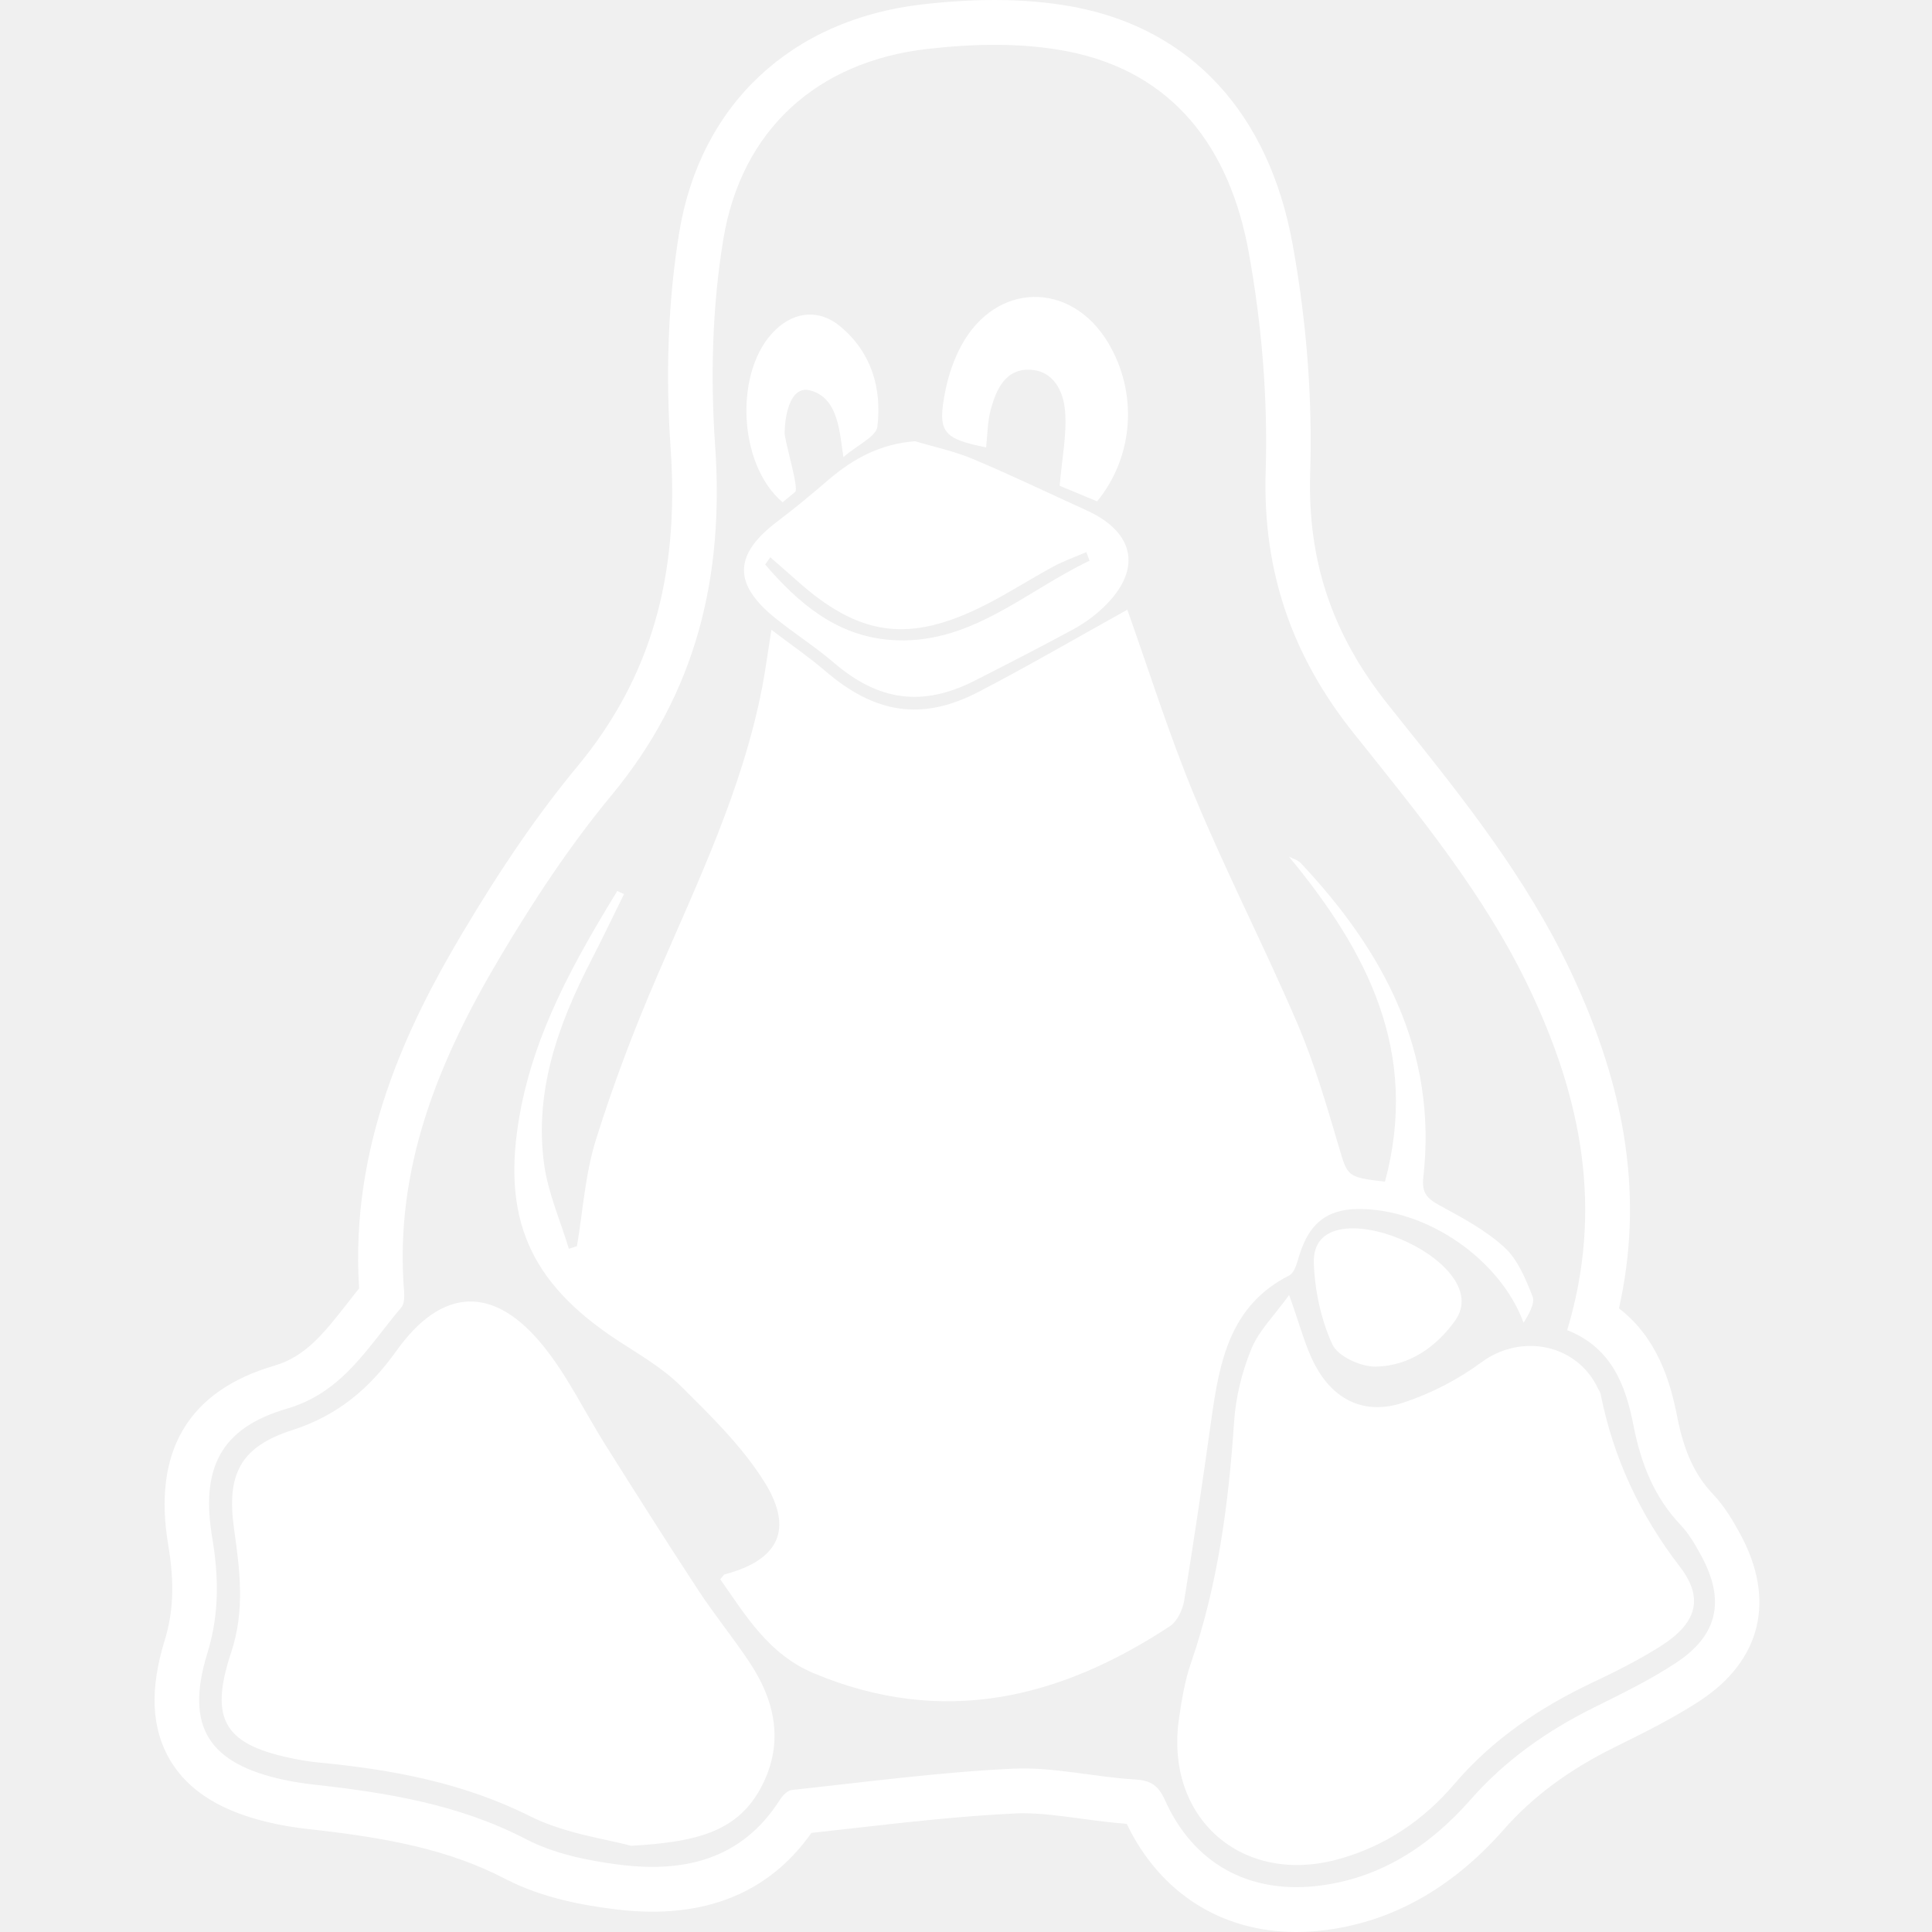
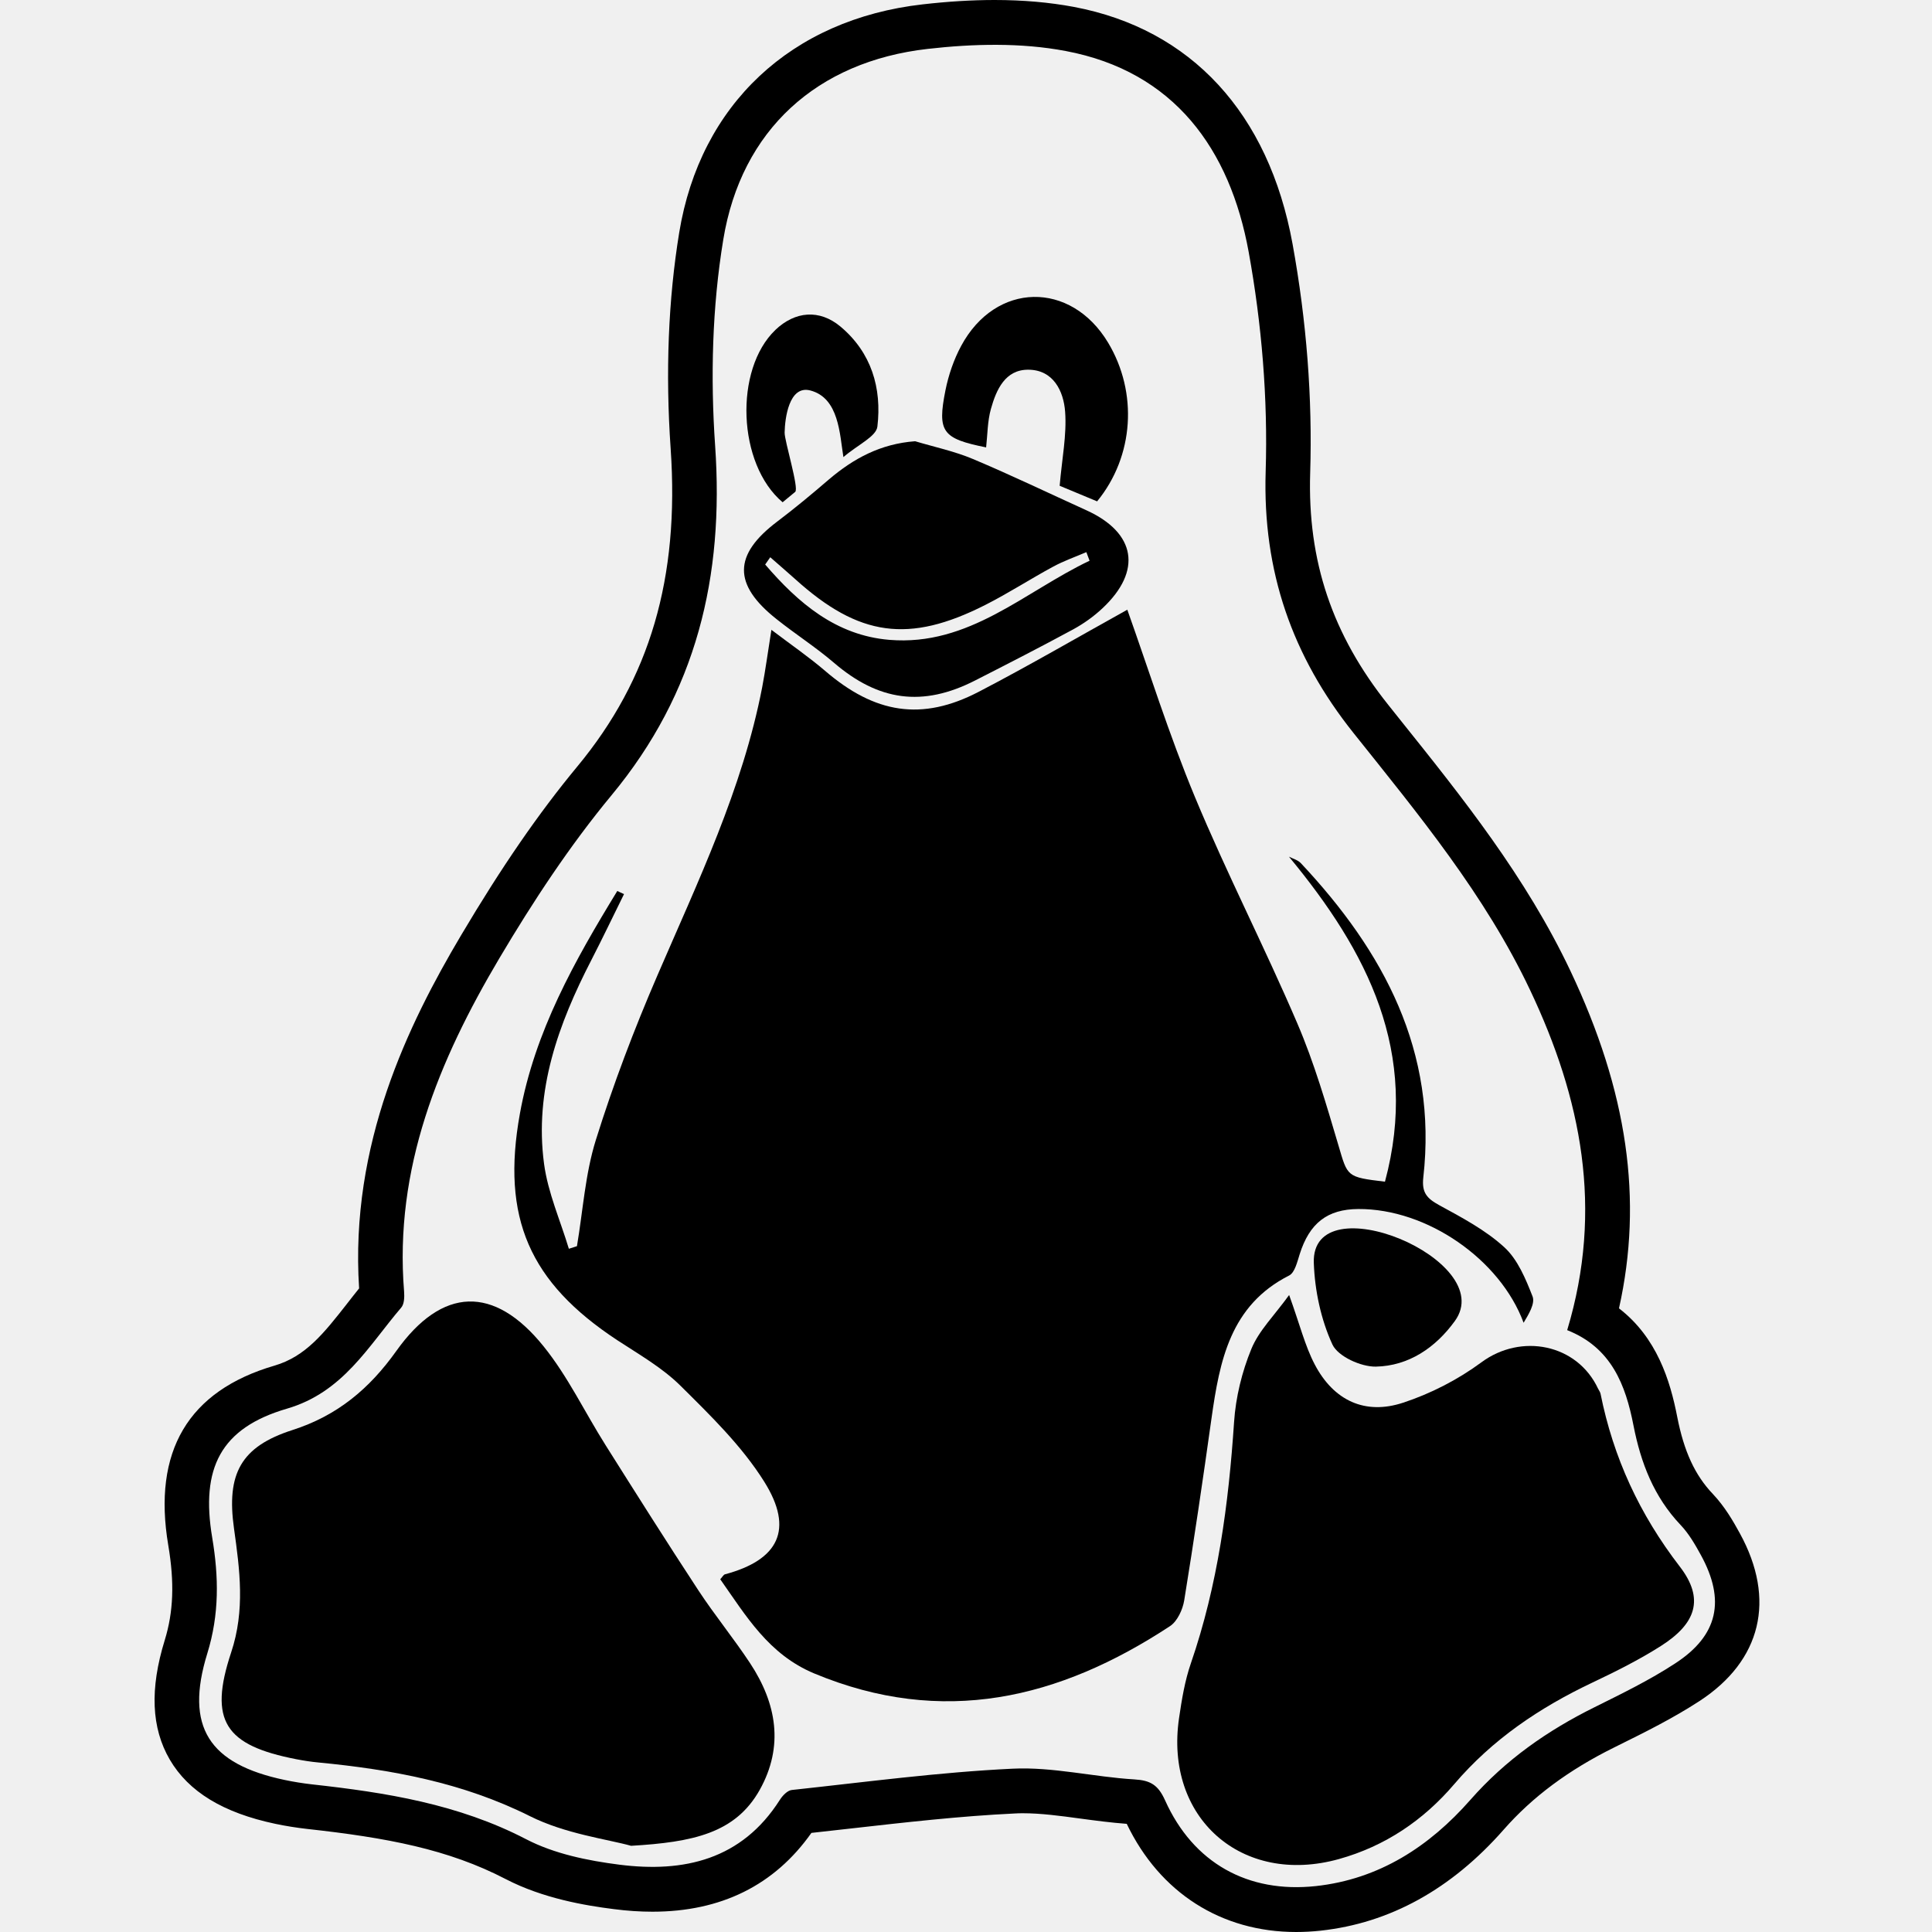
<svg xmlns="http://www.w3.org/2000/svg" width="75" height="75" viewBox="0 0 75 75" fill="none">
  <g clip-path="url(#clip0_105805_1643)">
-     <path d="M67.541 59.525C67.277 59.042 66.955 58.485 66.492 57.995C65.798 57.267 65.372 56.344 65.11 55.004C64.835 53.588 64.32 51.923 62.849 50.79C63.79 46.573 63.18 42.374 60.965 37.693C59.237 34.044 56.771 30.961 54.385 27.981L53.89 27.36C51.718 24.639 50.755 21.78 50.861 18.362C50.952 15.464 50.723 12.471 50.176 9.466C49.252 4.395 46.239 1.127 41.687 0.268C40.744 0.091 39.708 0 38.611 0C37.74 0 36.799 0.057 35.812 0.17C30.714 0.751 27.184 4.06 26.368 9.022C25.942 11.627 25.829 14.45 26.035 17.42C26.381 22.433 25.232 26.351 22.414 29.752C20.904 31.575 19.47 33.659 17.897 36.311C15.855 39.755 13.575 44.411 13.941 50.015C13.777 50.218 13.621 50.418 13.467 50.616C12.572 51.758 11.864 52.659 10.657 53.013C7.304 53.992 5.918 56.34 6.532 59.986C6.777 61.437 6.733 62.573 6.396 63.669C5.81 65.564 5.875 67.081 6.591 68.308C7.322 69.557 8.663 70.373 10.69 70.801C11.103 70.888 11.518 70.953 11.923 70.999C15.029 71.341 17.402 71.787 19.632 72.946C21.079 73.697 22.721 73.973 23.831 74.112C24.35 74.18 24.854 74.212 25.328 74.212C27.993 74.212 30.067 73.183 31.499 71.153C32.003 71.099 32.507 71.04 33.011 70.984C35.109 70.747 37.279 70.499 39.392 70.399C39.496 70.392 39.602 70.39 39.708 70.39C40.411 70.39 41.153 70.49 41.941 70.597C42.522 70.675 43.124 70.755 43.74 70.801C45.021 73.473 47.407 75 50.318 75C50.628 75 50.946 74.983 51.264 74.948C53.95 74.658 56.343 73.338 58.376 71.023C59.49 69.755 60.894 68.71 62.666 67.834L62.81 67.762C63.857 67.244 64.941 66.707 65.975 66.034C68.378 64.466 68.95 62.092 67.541 59.525ZM65.032 64.572C64.041 65.221 62.964 65.745 61.9 66.274C60.072 67.179 58.447 68.314 57.078 69.872C55.49 71.678 53.541 72.951 51.078 73.218C48.443 73.501 46.321 72.324 45.226 69.885C44.958 69.291 44.662 69.113 44.034 69.076C42.455 68.982 40.874 68.584 39.31 68.66C36.444 68.797 33.591 69.18 30.738 69.487C30.569 69.504 30.379 69.705 30.275 69.868C28.793 72.2 26.543 72.703 24.047 72.387C22.814 72.23 21.516 71.965 20.426 71.399C17.796 70.033 14.981 69.585 12.111 69.269C11.754 69.228 11.397 69.171 11.047 69.097C8.116 68.48 7.164 67.044 8.048 64.185C8.518 62.662 8.492 61.211 8.239 59.697C7.785 57.003 8.555 55.439 11.14 54.684C13.32 54.047 14.287 52.271 15.578 50.757C15.695 50.62 15.702 50.346 15.687 50.141C15.297 45.359 17.032 41.169 19.383 37.203C20.69 34.999 22.115 32.832 23.744 30.866C27.041 26.886 28.114 22.378 27.761 17.3C27.577 14.651 27.646 11.92 28.077 9.305C28.776 5.037 31.724 2.387 36.007 1.899C37.774 1.697 39.635 1.651 41.37 1.98C45.585 2.774 47.749 5.796 48.473 9.779C48.981 12.575 49.222 15.471 49.133 18.308C49.012 22.191 50.169 25.479 52.54 28.451C55.064 31.614 57.647 34.734 59.401 38.441C61.385 42.631 62.257 46.93 60.838 51.636C62.56 52.317 63.107 53.77 63.412 55.339C63.697 56.794 64.204 58.106 65.24 59.199C65.558 59.533 65.802 59.953 66.027 60.365C66.99 62.12 66.7 63.487 65.032 64.572Z" fill="white" />
-     <path d="M36.702 15.153C36.821 14.559 37.026 13.959 37.312 13.428C38.651 10.937 41.571 10.889 43.02 13.308C44.175 15.238 44.026 17.709 42.59 19.463C42.019 19.226 41.495 19.008 41.136 18.858C41.225 17.807 41.415 16.887 41.348 15.984C41.289 15.179 40.889 14.357 39.922 14.352C39.02 14.346 38.676 15.127 38.467 15.875C38.333 16.352 38.337 16.867 38.281 17.368C36.583 17.026 36.379 16.772 36.702 15.153Z" fill="white" />
-     <path d="M30.097 12.81C30.867 12.075 31.813 11.999 32.624 12.675C33.831 13.685 34.237 15.068 34.06 16.561C34.013 16.948 33.312 17.255 32.741 17.744C32.596 16.865 32.574 15.451 31.458 15.158C30.623 14.94 30.469 16.258 30.459 16.794C30.452 17.107 31.027 18.969 30.869 19.095C30.848 19.113 30.61 19.309 30.381 19.498C28.624 18.016 28.497 14.342 30.099 12.81H30.097Z" fill="white" />
-     <path d="M42.178 19.811C40.71 19.145 39.254 18.443 37.768 17.818C37.05 17.516 36.275 17.353 35.525 17.129C34.19 17.227 33.139 17.794 32.178 18.612C31.523 19.174 30.859 19.729 30.171 20.248C28.466 21.537 28.445 22.687 30.145 24.034C30.876 24.617 31.668 25.124 32.377 25.731C34.108 27.215 35.815 27.454 37.844 26.421C39.122 25.77 40.4 25.115 41.661 24.432C42.068 24.21 42.458 23.932 42.797 23.614C44.346 22.163 44.097 20.684 42.178 19.811ZM34.525 24.839C32.451 24.667 30.984 23.403 29.704 21.915C29.769 21.822 29.834 21.726 29.901 21.632C30.225 21.917 30.554 22.198 30.876 22.487C33.344 24.715 35.282 24.989 38.252 23.482C39.15 23.027 39.998 22.476 40.883 21.998C41.294 21.774 41.742 21.619 42.172 21.434C42.213 21.545 42.256 21.656 42.297 21.767C39.775 22.966 37.619 25.096 34.525 24.839Z" fill="white" />
-     <path d="M29.492 69.483C28.544 71.173 26.887 71.513 24.499 71.654C23.571 71.395 21.949 71.193 20.567 70.501C17.954 69.195 15.2 68.693 12.36 68.419C12.072 68.393 11.789 68.347 11.505 68.293C8.741 67.757 8.088 66.811 8.974 64.146C9.52 62.503 9.308 60.939 9.083 59.329C8.788 57.219 9.34 56.159 11.356 55.513C13.095 54.954 14.339 53.914 15.386 52.443C17.16 49.954 19.178 49.878 21.099 52.261C22.042 53.429 22.702 54.823 23.511 56.105C24.7 57.991 25.89 59.877 27.114 61.742C27.748 62.706 28.484 63.604 29.12 64.568C30.147 66.126 30.439 67.79 29.492 69.483Z" fill="white" />
-     <path d="M45.421 63.125C41.116 65.958 36.589 67.039 31.605 64.962C29.836 64.222 28.964 62.732 27.96 61.307C28.047 61.213 28.086 61.13 28.142 61.115C30.221 60.56 30.833 59.379 29.669 57.521C28.804 56.139 27.588 54.956 26.418 53.796C25.71 53.094 24.808 52.58 23.965 52.028C20.556 49.785 19.45 47.276 20.182 43.234C20.757 40.047 22.31 37.292 23.963 34.588C24.051 34.629 24.138 34.668 24.224 34.71C23.803 35.562 23.392 36.422 22.957 37.268C21.676 39.751 20.738 42.333 21.12 45.179C21.27 46.301 21.752 47.378 22.083 48.477C22.187 48.444 22.293 48.412 22.397 48.377C22.63 47 22.717 45.577 23.13 44.256C23.807 42.089 24.618 39.955 25.518 37.871C27.093 34.218 28.823 30.63 29.587 26.684C29.715 26.016 29.803 25.341 29.946 24.45C30.738 25.05 31.41 25.511 32.027 26.04C33.963 27.704 35.786 28.005 37.997 26.854C39.959 25.833 41.871 24.719 43.762 23.669C44.59 25.99 45.378 28.514 46.388 30.942C47.623 33.911 49.098 36.776 50.364 39.733C51.017 41.256 51.484 42.864 51.956 44.456C52.317 45.679 52.263 45.694 53.764 45.873C55.116 40.843 53.083 36.938 50.037 33.256C50.193 33.337 50.383 33.385 50.498 33.507C53.712 36.931 55.808 40.808 55.252 45.712C55.188 46.297 55.391 46.521 55.862 46.78C56.743 47.261 57.66 47.744 58.393 48.414C58.915 48.888 59.226 49.643 59.494 50.328C59.6 50.605 59.339 51.027 59.146 51.349C58.238 48.892 55.4 46.919 52.73 46.934C51.523 46.941 50.833 47.485 50.453 48.69C50.359 48.986 50.264 49.404 50.044 49.515C47.755 50.674 47.346 52.83 47.03 55.063C46.7 57.421 46.353 59.777 45.971 62.127C45.912 62.486 45.704 62.938 45.421 63.125Z" fill="white" />
-     <path d="M56.479 51.279C55.726 52.321 54.681 53.026 53.412 53.052C52.834 53.063 51.941 52.658 51.724 52.193C51.279 51.227 51.039 50.098 51.002 49.025C50.894 45.897 58.19 48.91 56.479 51.279Z" fill="white" />
-     <path d="M64.474 63.898C63.626 64.437 62.718 64.89 61.809 65.321C59.767 66.291 57.939 67.518 56.449 69.265C55.259 70.66 53.771 71.669 51.975 72.169C48.207 73.218 45.196 70.568 45.772 66.687C45.877 65.971 45.996 65.245 46.23 64.568C47.277 61.529 47.694 58.389 47.907 55.198C47.971 54.24 48.212 53.255 48.577 52.367C48.871 51.649 49.475 51.062 50.044 50.272C50.461 51.425 50.658 52.245 51.039 52.97C51.772 54.369 52.99 54.943 54.474 54.451C55.544 54.099 56.602 53.555 57.511 52.883C59.049 51.747 61.225 52.169 62.038 53.91C62.071 53.975 62.118 54.036 62.133 54.105C62.629 56.586 63.648 58.787 65.207 60.811C66.178 62.07 65.837 63.032 64.474 63.898Z" fill="white" />
+     <path d="M67.541 59.525C67.277 59.042 66.955 58.485 66.492 57.995C65.798 57.267 65.372 56.344 65.11 55.004C64.835 53.588 64.32 51.923 62.849 50.79C63.79 46.573 63.18 42.374 60.965 37.693C59.237 34.044 56.771 30.961 54.385 27.981L53.89 27.36C51.718 24.639 50.755 21.78 50.861 18.362C50.952 15.464 50.723 12.471 50.176 9.466C49.252 4.395 46.239 1.127 41.687 0.268C40.744 0.091 39.708 0 38.611 0C37.74 0 36.799 0.057 35.812 0.17C30.714 0.751 27.184 4.06 26.368 9.022C25.942 11.627 25.829 14.45 26.035 17.42C26.381 22.433 25.232 26.351 22.414 29.752C20.904 31.575 19.47 33.659 17.897 36.311C15.855 39.755 13.575 44.411 13.941 50.015C13.777 50.218 13.621 50.418 13.467 50.616C12.572 51.758 11.864 52.659 10.657 53.013C7.304 53.992 5.918 56.34 6.532 59.986C6.777 61.437 6.733 62.573 6.396 63.669C5.81 65.564 5.875 67.081 6.591 68.308C7.322 69.557 8.663 70.373 10.69 70.801C11.103 70.888 11.518 70.953 11.923 70.999C15.029 71.341 17.402 71.787 19.632 72.946C21.079 73.697 22.721 73.973 23.831 74.112C24.35 74.18 24.854 74.212 25.328 74.212C27.993 74.212 30.067 73.183 31.499 71.153C32.003 71.099 32.507 71.04 33.011 70.984C35.109 70.747 37.279 70.499 39.392 70.399C39.496 70.392 39.602 70.39 39.708 70.39C40.411 70.39 41.153 70.49 41.941 70.597C42.522 70.675 43.124 70.755 43.74 70.801C45.021 73.473 47.407 75 50.318 75C50.628 75 50.946 74.983 51.264 74.948C53.95 74.658 56.343 73.338 58.376 71.023C59.49 69.755 60.894 68.71 62.666 67.834L62.81 67.762C63.857 67.244 64.941 66.707 65.975 66.034C68.378 64.466 68.95 62.092 67.541 59.525ZM65.032 64.572C64.041 65.221 62.964 65.745 61.9 66.274C60.072 67.179 58.447 68.314 57.078 69.872C55.49 71.678 53.541 72.951 51.078 73.218C48.443 73.501 46.321 72.324 45.226 69.885C44.958 69.291 44.662 69.113 44.034 69.076C42.455 68.982 40.874 68.584 39.31 68.66C36.444 68.797 33.591 69.18 30.738 69.487C30.569 69.504 30.379 69.705 30.275 69.868C28.793 72.2 26.543 72.703 24.047 72.387C22.814 72.23 21.516 71.965 20.426 71.399C17.796 70.033 14.981 69.585 12.111 69.269C11.754 69.228 11.397 69.171 11.047 69.097C8.116 68.48 7.164 67.044 8.048 64.185C8.518 62.662 8.492 61.211 8.239 59.697C7.785 57.003 8.555 55.439 11.14 54.684C13.32 54.047 14.287 52.271 15.578 50.757C15.695 50.62 15.702 50.346 15.687 50.141C15.297 45.359 17.032 41.169 19.383 37.203C20.69 34.999 22.115 32.832 23.744 30.866C27.041 26.886 28.114 22.378 27.761 17.3C27.577 14.651 27.646 11.92 28.077 9.305C28.776 5.037 31.724 2.387 36.007 1.899C37.774 1.697 39.635 1.651 41.37 1.98C45.585 2.774 47.749 5.796 48.473 9.779C48.981 12.575 49.222 15.471 49.133 18.308C49.012 22.191 50.169 25.479 52.54 28.451C55.064 31.614 57.647 34.734 59.401 38.441C61.385 42.631 62.257 46.93 60.838 51.636C62.56 52.317 63.107 53.77 63.412 55.339C63.697 56.794 64.204 58.106 65.24 59.199C65.558 59.533 65.802 59.953 66.027 60.365C66.99 62.12 66.7 63.487 65.032 64.572Z" fill="currentColor" />
+     <path d="M36.702 15.153C36.821 14.559 37.026 13.959 37.312 13.428C38.651 10.937 41.571 10.889 43.02 13.308C44.175 15.238 44.026 17.709 42.59 19.463C42.019 19.226 41.495 19.008 41.136 18.858C41.225 17.807 41.415 16.887 41.348 15.984C41.289 15.179 40.889 14.357 39.922 14.352C39.02 14.346 38.676 15.127 38.467 15.875C38.333 16.352 38.337 16.867 38.281 17.368C36.583 17.026 36.379 16.772 36.702 15.153Z" fill="currentColor" />
+     <path d="M30.097 12.81C30.867 12.075 31.813 11.999 32.624 12.675C33.831 13.685 34.237 15.068 34.06 16.561C34.013 16.948 33.312 17.255 32.741 17.744C32.596 16.865 32.574 15.451 31.458 15.158C30.623 14.94 30.469 16.258 30.459 16.794C30.452 17.107 31.027 18.969 30.869 19.095C30.848 19.113 30.61 19.309 30.381 19.498C28.624 18.016 28.497 14.342 30.099 12.81H30.097Z" fill="currentColor" />
+     <path d="M42.178 19.811C40.71 19.145 39.254 18.443 37.768 17.818C37.05 17.516 36.275 17.353 35.525 17.129C34.19 17.227 33.139 17.794 32.178 18.612C31.523 19.174 30.859 19.729 30.171 20.248C28.466 21.537 28.445 22.687 30.145 24.034C30.876 24.617 31.668 25.124 32.377 25.731C34.108 27.215 35.815 27.454 37.844 26.421C39.122 25.77 40.4 25.115 41.661 24.432C42.068 24.21 42.458 23.932 42.797 23.614C44.346 22.163 44.097 20.684 42.178 19.811ZM34.525 24.839C32.451 24.667 30.984 23.403 29.704 21.915C29.769 21.822 29.834 21.726 29.901 21.632C30.225 21.917 30.554 22.198 30.876 22.487C33.344 24.715 35.282 24.989 38.252 23.482C39.15 23.027 39.998 22.476 40.883 21.998C41.294 21.774 41.742 21.619 42.172 21.434C42.213 21.545 42.256 21.656 42.297 21.767C39.775 22.966 37.619 25.096 34.525 24.839Z" fill="currentColor" />
+     <path d="M29.492 69.483C28.544 71.173 26.887 71.513 24.499 71.654C23.571 71.395 21.949 71.193 20.567 70.501C17.954 69.195 15.2 68.693 12.36 68.419C12.072 68.393 11.789 68.347 11.505 68.293C8.741 67.757 8.088 66.811 8.974 64.146C9.52 62.503 9.308 60.939 9.083 59.329C8.788 57.219 9.34 56.159 11.356 55.513C13.095 54.954 14.339 53.914 15.386 52.443C17.16 49.954 19.178 49.878 21.099 52.261C22.042 53.429 22.702 54.823 23.511 56.105C24.7 57.991 25.89 59.877 27.114 61.742C27.748 62.706 28.484 63.604 29.12 64.568C30.147 66.126 30.439 67.79 29.492 69.483Z" fill="currentColor" />
+     <path d="M45.421 63.125C41.116 65.958 36.589 67.039 31.605 64.962C29.836 64.222 28.964 62.732 27.96 61.307C28.047 61.213 28.086 61.13 28.142 61.115C30.221 60.56 30.833 59.379 29.669 57.521C28.804 56.139 27.588 54.956 26.418 53.796C25.71 53.094 24.808 52.58 23.965 52.028C20.556 49.785 19.45 47.276 20.182 43.234C20.757 40.047 22.31 37.292 23.963 34.588C24.051 34.629 24.138 34.668 24.224 34.71C23.803 35.562 23.392 36.422 22.957 37.268C21.676 39.751 20.738 42.333 21.12 45.179C21.27 46.301 21.752 47.378 22.083 48.477C22.187 48.444 22.293 48.412 22.397 48.377C22.63 47 22.717 45.577 23.13 44.256C23.807 42.089 24.618 39.955 25.518 37.871C27.093 34.218 28.823 30.63 29.587 26.684C29.715 26.016 29.803 25.341 29.946 24.45C30.738 25.05 31.41 25.511 32.027 26.04C33.963 27.704 35.786 28.005 37.997 26.854C39.959 25.833 41.871 24.719 43.762 23.669C44.59 25.99 45.378 28.514 46.388 30.942C47.623 33.911 49.098 36.776 50.364 39.733C51.017 41.256 51.484 42.864 51.956 44.456C52.317 45.679 52.263 45.694 53.764 45.873C55.116 40.843 53.083 36.938 50.037 33.256C50.193 33.337 50.383 33.385 50.498 33.507C53.712 36.931 55.808 40.808 55.252 45.712C55.188 46.297 55.391 46.521 55.862 46.78C56.743 47.261 57.66 47.744 58.393 48.414C58.915 48.888 59.226 49.643 59.494 50.328C59.6 50.605 59.339 51.027 59.146 51.349C58.238 48.892 55.4 46.919 52.73 46.934C51.523 46.941 50.833 47.485 50.453 48.69C50.359 48.986 50.264 49.404 50.044 49.515C47.755 50.674 47.346 52.83 47.03 55.063C46.7 57.421 46.353 59.777 45.971 62.127C45.912 62.486 45.704 62.938 45.421 63.125Z" fill="currentColor" />
+     <path d="M56.479 51.279C55.726 52.321 54.681 53.026 53.412 53.052C52.834 53.063 51.941 52.658 51.724 52.193C51.279 51.227 51.039 50.098 51.002 49.025C50.894 45.897 58.19 48.91 56.479 51.279Z" fill="currentColor" />
+     <path d="M64.474 63.898C63.626 64.437 62.718 64.89 61.809 65.321C59.767 66.291 57.939 67.518 56.449 69.265C55.259 70.66 53.771 71.669 51.975 72.169C48.207 73.218 45.196 70.568 45.772 66.687C45.877 65.971 45.996 65.245 46.23 64.568C47.277 61.529 47.694 58.389 47.907 55.198C47.971 54.24 48.212 53.255 48.577 52.367C48.871 51.649 49.475 51.062 50.044 50.272C50.461 51.425 50.658 52.245 51.039 52.97C51.772 54.369 52.99 54.943 54.474 54.451C55.544 54.099 56.602 53.555 57.511 52.883C59.049 51.747 61.225 52.169 62.038 53.91C62.071 53.975 62.118 54.036 62.133 54.105C62.629 56.586 63.648 58.787 65.207 60.811C66.178 62.07 65.837 63.032 64.474 63.898Z" fill="currentColor" />
  </g>
  <defs>
    <clipPath id="clip0_105805_1643">
      <rect width="62.298" height="75" fill="white" transform="translate(6)" />
    </clipPath>
  </defs>
</svg>
